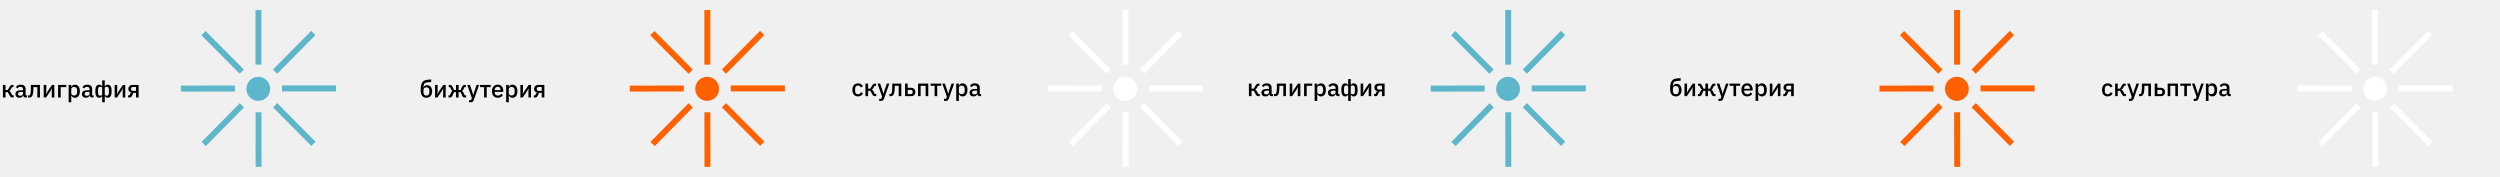
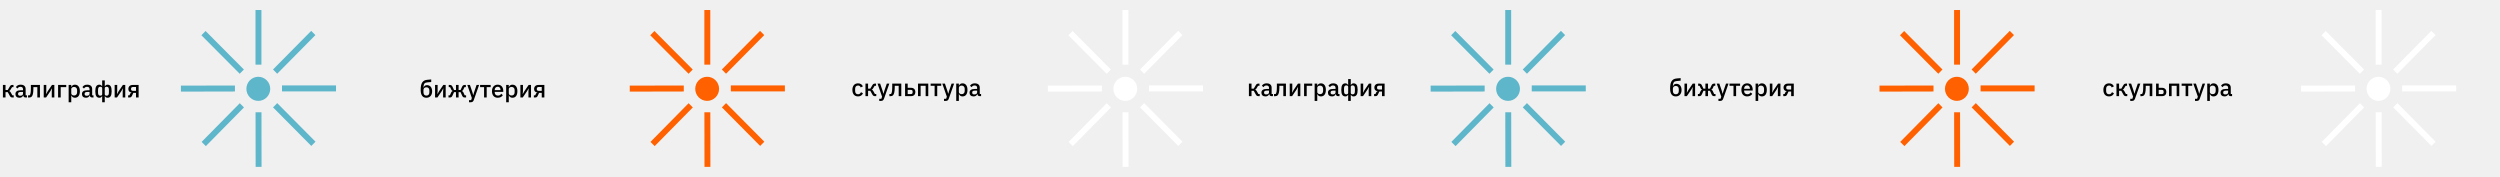
<svg xmlns="http://www.w3.org/2000/svg" width="3745" height="264" viewBox="0 0 3745 264" fill="none">
  <g clip-path="url(#clip0_208_586)">
    <path d="M389.266 17.389H385.124V94.446H389.266V17.389Z" fill="#5EB6CA" />
    <path d="M391.628 15H382.75V96.834H391.628V15Z" fill="#5EB6CA" />
    <path d="M469.113 52.547L466.183 49.586L412.322 104.097L415.252 107.057L469.113 52.547Z" fill="#5EB6CA" />
    <path d="M466.19 46.231L408.967 104.098L415.25 110.441L472.473 52.573L466.19 46.231Z" fill="#5EB6CA" />
    <path d="M501.018 134.489L501.015 130.301L424.81 130.359L424.813 134.548L501.018 134.489Z" fill="#5EB6CA" />
    <path d="M503.368 127.944H422.438V136.921H503.368V127.944Z" fill="#5EB6CA" />
    <path d="M466.305 215.251L469.231 212.286L415.286 157.86L412.36 160.825L466.305 215.251Z" fill="#5EB6CA" />
    <path d="M415.289 154.487L409.016 160.839L466.328 218.617L472.601 212.264L415.289 154.487Z" fill="#5EB6CA" />
    <path d="M385.295 247.576L389.438 247.57L389.321 170.512L385.179 170.519L385.295 247.576Z" fill="#5EB6CA" />
    <path d="M391.692 168.127L382.813 168.141L382.939 249.975L391.817 249.962L391.692 168.127Z" fill="#5EB6CA" />
    <path d="M305.397 212.537L308.332 215.493L362.117 160.898L359.183 157.942L305.397 212.537Z" fill="#5EB6CA" />
    <path d="M359.181 154.605L302.039 212.554L308.33 218.888L365.473 160.938L359.181 154.605Z" fill="#5EB6CA" />
    <path d="M273.372 130.66L273.381 134.849L349.586 134.672L349.577 130.483L273.372 130.66Z" fill="#5EB6CA" />
    <path d="M351.929 128.081L271 128.267L271.02 137.244L351.949 137.059L351.929 128.081Z" fill="#5EB6CA" />
    <path d="M307.949 49.835L305.028 52.805L359.058 107.146L361.979 104.176L307.949 49.835Z" fill="#5EB6CA" />
    <path d="M307.951 46.451L301.688 52.813L359.089 110.501L365.352 104.138L307.951 46.451Z" fill="#5EB6CA" />
    <path d="M386.949 151.125C396.812 151.125 404.808 143.04 404.808 133.067C404.808 123.093 396.812 115.008 386.949 115.008C377.086 115.008 369.09 123.093 369.09 133.067C369.09 143.04 377.086 151.125 386.949 151.125Z" fill="#5EB6CA" />
    <path d="M2261.37 17.389H2257.23V94.446H2261.37V17.389Z" fill="#5EB6CA" />
    <path d="M2263.73 15H2254.85V96.834H2263.73V15Z" fill="#5EB6CA" />
    <path d="M2341.22 52.547L2338.29 49.586L2284.42 104.097L2287.35 107.057L2341.22 52.547Z" fill="#5EB6CA" />
    <path d="M2338.29 46.231L2281.07 104.098L2287.35 110.441L2344.58 52.573L2338.29 46.231Z" fill="#5EB6CA" />
    <path d="M2373.12 134.489L2373.12 130.301L2296.91 130.359L2296.92 134.548L2373.12 134.489Z" fill="#5EB6CA" />
    <path d="M2375.47 127.944H2294.54V136.921H2375.47V127.944Z" fill="#5EB6CA" />
    <path d="M2338.41 215.251L2341.33 212.286L2287.39 157.86L2284.46 160.825L2338.41 215.251Z" fill="#5EB6CA" />
    <path d="M2287.39 154.487L2281.12 160.839L2338.43 218.617L2344.7 212.264L2287.39 154.487Z" fill="#5EB6CA" />
    <path d="M2257.4 247.576L2261.54 247.57L2261.42 170.512L2257.28 170.519L2257.4 247.576Z" fill="#5EB6CA" />
    <path d="M2263.79 168.127L2254.92 168.141L2255.04 249.975L2263.92 249.962L2263.79 168.127Z" fill="#5EB6CA" />
    <path d="M2177.5 212.537L2180.43 215.493L2234.22 160.898L2231.29 157.942L2177.5 212.537Z" fill="#5EB6CA" />
    <path d="M2231.28 154.605L2174.14 212.554L2180.43 218.888L2237.57 160.938L2231.28 154.605Z" fill="#5EB6CA" />
    <path d="M2145.47 130.66L2145.48 134.849L2221.69 134.672L2221.68 130.483L2145.47 130.66Z" fill="#5EB6CA" />
    <path d="M2224.03 128.081L2143.1 128.267L2143.12 137.244L2224.05 137.059L2224.03 128.081Z" fill="#5EB6CA" />
    <path d="M2180.05 49.835L2177.13 52.805L2231.16 107.146L2234.08 104.176L2180.05 49.835Z" fill="#5EB6CA" />
    <path d="M2180.05 46.451L2173.79 52.813L2231.19 110.501L2237.45 104.138L2180.05 46.451Z" fill="#5EB6CA" />
    <path d="M2259.05 151.125C2268.91 151.125 2276.91 143.04 2276.91 133.067C2276.91 123.093 2268.91 115.008 2259.05 115.008C2249.19 115.008 2241.19 123.093 2241.19 133.067C2241.19 143.04 2249.19 151.125 2259.05 151.125Z" fill="#5EB6CA" />
    <path d="M1061.63 17.389H1057.49V94.446H1061.63V17.389Z" fill="#FF6100" />
    <path d="M1064 15H1055.12V96.834H1064V15Z" fill="#FF6100" />
    <path d="M1141.48 52.547L1138.55 49.586L1084.69 104.097L1087.62 107.057L1141.48 52.547Z" fill="#FF6100" />
    <path d="M1138.56 46.231L1081.33 104.098L1087.62 110.441L1144.84 52.573L1138.56 46.231Z" fill="#FF6100" />
    <path d="M1173.39 134.489L1173.38 130.301L1097.18 130.359L1097.18 134.548L1173.39 134.489Z" fill="#FF6100" />
    <path d="M1175.74 127.944H1094.81V136.921H1175.74V127.944Z" fill="#FF6100" />
    <path d="M1138.67 215.251L1141.6 212.286L1087.65 157.86L1084.73 160.825L1138.67 215.251Z" fill="#FF6100" />
    <path d="M1087.66 154.487L1081.38 160.839L1138.7 218.617L1144.97 212.264L1087.66 154.487Z" fill="#FF6100" />
    <path d="M1057.66 247.576L1061.8 247.57L1061.69 170.512L1057.55 170.519L1057.66 247.576Z" fill="#FF6100" />
    <path d="M1064.06 168.127L1055.18 168.141L1055.31 249.975L1064.18 249.962L1064.06 168.127Z" fill="#FF6100" />
    <path d="M977.765 212.537L980.7 215.493L1034.49 160.898L1031.55 157.942L977.765 212.537Z" fill="#FF6100" />
    <path d="M1031.55 154.605L974.406 212.554L980.698 218.888L1037.84 160.939L1031.55 154.605Z" fill="#FF6100" />
    <path d="M945.74 130.66L945.75 134.848L1021.95 134.672L1021.94 130.483L945.74 130.66Z" fill="#FF6100" />
    <path d="M1024.3 128.081L943.368 128.267L943.388 137.244L1024.32 137.059L1024.3 128.081Z" fill="#FF6100" />
    <path d="M980.317 49.835L977.396 52.805L1031.43 107.146L1034.35 104.176L980.317 49.835Z" fill="#FF6100" />
    <path d="M980.318 46.451L974.055 52.813L1031.46 110.501L1037.72 104.138L980.318 46.451Z" fill="#FF6100" />
    <path d="M1059.32 151.125C1069.18 151.125 1077.18 143.04 1077.18 133.067C1077.18 123.093 1069.18 115.008 1059.32 115.008C1049.45 115.008 1041.46 123.093 1041.46 133.067C1041.46 143.04 1049.45 151.125 1059.32 151.125Z" fill="#FF6100" />
    <path d="M2933.74 17.389H2929.59V94.446H2933.74V17.389Z" fill="#FF6100" />
    <path d="M2936.1 15H2927.22V96.834H2936.1V15Z" fill="#FF6100" />
    <path d="M3013.58 52.547L3010.65 49.586L2956.79 104.097L2959.72 107.057L3013.58 52.547Z" fill="#FF6100" />
    <path d="M3010.66 46.231L2953.44 104.098L2959.72 110.441L3016.94 52.573L3010.66 46.231Z" fill="#FF6100" />
    <path d="M3045.49 134.489L3045.48 130.301L2969.28 130.359L2969.28 134.548L3045.49 134.489Z" fill="#FF6100" />
    <path d="M3047.84 127.944H2966.91V136.921H3047.84V127.944Z" fill="#FF6100" />
    <path d="M3010.77 215.251L3013.7 212.286L2959.75 157.86L2956.83 160.825L3010.77 215.251Z" fill="#FF6100" />
    <path d="M2959.76 154.487L2953.49 160.839L3010.8 218.617L3017.07 212.264L2959.76 154.487Z" fill="#FF6100" />
    <path d="M2929.77 247.576L2933.91 247.57L2933.79 170.512L2929.65 170.519L2929.77 247.576Z" fill="#FF6100" />
    <path d="M2936.16 168.127L2927.28 168.141L2927.41 249.975L2936.29 249.962L2936.16 168.127Z" fill="#FF6100" />
    <path d="M2849.87 212.537L2852.8 215.493L2906.59 160.898L2903.65 157.942L2849.87 212.537Z" fill="#FF6100" />
    <path d="M2903.65 154.605L2846.51 212.554L2852.8 218.888L2909.94 160.938L2903.65 154.605Z" fill="#FF6100" />
    <path d="M2817.84 130.66L2817.85 134.848L2894.06 134.672L2894.05 130.483L2817.84 130.66Z" fill="#FF6100" />
    <path d="M2896.4 128.081L2815.47 128.267L2815.49 137.244L2896.42 137.059L2896.4 128.081Z" fill="#FF6100" />
    <path d="M2852.42 49.835L2849.5 52.805L2903.53 107.146L2906.45 104.176L2852.42 49.835Z" fill="#FF6100" />
    <path d="M2852.42 46.451L2846.16 52.813L2903.56 110.501L2909.82 104.138L2852.42 46.451Z" fill="#FF6100" />
    <path d="M2931.42 151.125C2941.28 151.125 2949.28 143.04 2949.28 133.067C2949.28 123.093 2941.28 115.008 2931.42 115.008C2921.56 115.008 2913.56 123.093 2913.56 133.067C2913.56 143.04 2921.56 151.125 2931.42 151.125Z" fill="#FF6100" />
    <path d="M1688 17.389H1683.86V94.446H1688V17.389Z" fill="white" />
    <path d="M1690.36 15H1681.49V96.834H1690.36V15Z" fill="white" />
    <path d="M1767.85 52.547L1764.92 49.586L1711.06 104.097L1713.99 107.057L1767.85 52.547Z" fill="white" />
    <path d="M1764.93 46.231L1707.7 104.098L1713.98 110.441L1771.21 52.573L1764.93 46.231Z" fill="white" />
    <path d="M1799.75 134.489L1799.75 130.301L1723.55 130.359L1723.55 134.548L1799.75 134.489Z" fill="white" />
    <path d="M1802.1 127.944H1721.17V136.921H1802.1V127.944Z" fill="white" />
    <path d="M1765.04 215.251L1767.97 212.286L1714.02 157.86L1711.09 160.825L1765.04 215.251Z" fill="white" />
    <path d="M1714.02 154.487L1707.75 160.839L1765.06 218.617L1771.34 212.264L1714.02 154.487Z" fill="white" />
    <path d="M1684.03 247.576L1688.17 247.57L1688.06 170.512L1683.91 170.519L1684.03 247.576Z" fill="white" />
    <path d="M1690.43 168.127L1681.55 168.141L1681.67 249.975L1690.55 249.962L1690.43 168.127Z" fill="white" />
    <path d="M1604.13 212.537L1607.07 215.493L1660.85 160.898L1657.92 157.942L1604.13 212.537Z" fill="white" />
    <path d="M1657.92 154.605L1600.77 212.554L1607.07 218.888L1664.21 160.939L1657.92 154.605Z" fill="white" />
    <path d="M1572.11 130.66L1572.12 134.849L1648.32 134.672L1648.31 130.483L1572.11 130.66Z" fill="white" />
    <path d="M1650.66 128.081L1569.74 128.267L1569.76 137.244L1650.68 137.059L1650.66 128.081Z" fill="white" />
    <path d="M1606.68 49.835L1603.76 52.805L1657.79 107.146L1660.71 104.176L1606.68 49.835Z" fill="white" />
    <path d="M1606.69 46.451L1600.42 52.813L1657.82 110.501L1664.09 104.138L1606.69 46.451Z" fill="white" />
    <path d="M1685.68 151.125C1695.55 151.125 1703.54 143.04 1703.54 133.067C1703.54 123.093 1695.55 115.008 1685.68 115.008C1675.82 115.008 1667.83 123.093 1667.83 133.067C1667.83 143.04 1675.82 151.125 1685.68 151.125Z" fill="white" />
-     <path d="M3560.1 17.389H3555.96V94.446H3560.1V17.389Z" fill="white" />
-     <path d="M3562.46 15H3553.59V96.834H3562.46V15Z" fill="white" />
-     <path d="M3639.95 52.547L3637.02 49.586L3583.16 104.097L3586.09 107.057L3639.95 52.547Z" fill="white" />
-     <path d="M3637.03 46.231L3579.8 104.098L3586.09 110.441L3643.31 52.573L3637.03 46.231Z" fill="white" />
-     <path d="M3671.85 134.489L3671.85 130.301L3595.65 130.359L3595.65 134.548L3671.85 134.489Z" fill="white" />
-     <path d="M3674.2 127.944H3593.28V136.921H3674.2V127.944Z" fill="white" />
-     <path d="M3637.14 215.251L3640.07 212.286L3586.12 157.86L3583.2 160.825L3637.14 215.251Z" fill="white" />
-     <path d="M3586.13 154.487L3579.85 160.839L3637.17 218.617L3643.44 212.264L3586.13 154.487Z" fill="white" />
-     <path d="M3556.13 247.576L3560.27 247.57L3560.16 170.512L3556.01 170.519L3556.13 247.576Z" fill="white" />
-     <path d="M3562.53 168.127L3553.65 168.141L3553.78 249.975L3562.65 249.962L3562.53 168.127Z" fill="white" />
-     <path d="M3476.23 212.537L3479.17 215.493L3532.95 160.898L3530.02 157.942L3476.23 212.537Z" fill="white" />
-     <path d="M3530.02 154.605L3472.88 212.554L3479.17 218.888L3536.31 160.938L3530.02 154.605Z" fill="white" />
-     <path d="M3444.21 130.66L3444.22 134.849L3520.42 134.672L3520.41 130.483L3444.21 130.66Z" fill="white" />
-     <path d="M3522.77 128.081L3441.84 128.267L3441.86 137.244L3522.79 137.059L3522.77 128.081Z" fill="white" />
-     <path d="M3478.79 49.836L3475.87 52.805L3529.9 107.146L3532.82 104.176L3478.79 49.836Z" fill="white" />
-     <path d="M3478.79 46.451L3472.53 52.813L3529.93 110.501L3536.19 104.138L3478.79 46.451Z" fill="white" />
-     <path d="M3557.79 151.125C3567.65 151.125 3575.65 143.04 3575.65 133.067C3575.65 123.093 3567.65 115.008 3557.79 115.008C3547.92 115.008 3539.93 123.093 3539.93 133.067C3539.93 143.04 3547.92 151.125 3557.79 151.125Z" fill="white" />
+     <path d="M3565.27 17.389H3561.12V94.446H3565.27V17.389Z" fill="white" />
+     <path d="M3567.63 15H3558.75V96.834H3567.63V15Z" fill="white" />
+     <path d="M3645.11 52.547L3642.18 49.586L3588.32 104.097L3591.25 107.057L3645.11 52.547Z" fill="white" />
+     <path d="M3642.19 46.231L3584.97 104.098L3591.25 110.441L3648.47 52.573L3642.19 46.231Z" fill="white" />
+     <path d="M3677.02 134.489L3677.01 130.301L3600.81 130.359L3600.81 134.548L3677.02 134.489Z" fill="white" />
+     <path d="M3679.37 127.944H3598.44V136.921H3679.37V127.944Z" fill="white" />
+     <path d="M3642.3 215.251L3645.23 212.286L3591.28 157.86L3588.36 160.825L3642.3 215.251Z" fill="white" />
+     <path d="M3591.29 154.487L3585.02 160.839L3642.33 218.617L3648.6 212.264L3591.29 154.487Z" fill="white" />
+     <path d="M3561.3 247.576L3565.44 247.57L3565.32 170.512L3561.18 170.519L3561.3 247.576Z" fill="white" />
+     <path d="M3567.69 168.127L3558.81 168.141L3558.94 249.975L3567.82 249.962L3567.69 168.127Z" fill="white" />
+     <path d="M3481.4 212.537L3484.33 215.493L3538.12 160.898L3535.18 157.942L3481.4 212.537Z" fill="white" />
+     <path d="M3535.18 154.605L3478.04 212.554L3484.33 218.888L3541.47 160.938L3535.18 154.605Z" fill="white" />
+     <path d="M3449.37 130.66L3449.38 134.849L3525.59 134.672L3525.58 130.483L3449.37 130.66Z" fill="white" />
+     <path d="M3527.93 128.081L3447 128.267L3447.02 137.244L3527.95 137.059L3527.93 128.081Z" fill="white" />
+     <path d="M3483.95 49.836L3481.03 52.805L3535.06 107.146L3537.98 104.176L3483.95 49.836Z" fill="white" />
+     <path d="M3483.95 46.451L3477.69 52.813L3535.09 110.501L3541.35 104.138L3483.95 46.451Z" fill="white" />
+     <path d="M3562.95 151.125C3572.81 151.125 3580.81 143.04 3580.81 133.067C3580.81 123.093 3572.81 115.008 3562.95 115.008C3553.09 115.008 3545.09 123.093 3545.09 133.067C3545.09 143.04 3553.09 151.125 3562.95 151.125Z" fill="white" />
    <path d="M1285.34 144.432C1284 144.432 1282.8 144.204 1281.74 143.748C1280.69 143.292 1279.8 142.644 1279.08 141.804C1278.36 140.94 1277.81 139.908 1277.42 138.708C1277.04 137.484 1276.85 136.128 1276.85 134.64C1276.85 133.152 1277.04 131.808 1277.42 130.608C1277.81 129.384 1278.36 128.352 1279.08 127.512C1279.8 126.648 1280.69 125.988 1281.74 125.532C1282.8 125.076 1284 124.848 1285.34 124.848C1287.22 124.848 1288.75 125.268 1289.95 126.108C1291.15 126.948 1292.03 128.064 1292.58 129.456L1289.34 130.968C1289.08 130.104 1288.61 129.42 1287.94 128.916C1287.29 128.388 1286.42 128.124 1285.34 128.124C1283.9 128.124 1282.81 128.58 1282.07 129.492C1281.35 130.38 1280.99 131.544 1280.99 132.984V136.332C1280.99 137.772 1281.35 138.948 1282.07 139.86C1282.81 140.748 1283.9 141.192 1285.34 141.192C1286.5 141.192 1287.41 140.916 1288.08 140.364C1288.78 139.788 1289.33 139.032 1289.74 138.096L1292.72 139.68C1292.1 141.216 1291.16 142.392 1289.92 143.208C1288.67 144.024 1287.14 144.432 1285.34 144.432ZM1296.46 125.28H1300.38V132.84H1303.7L1306.79 127.62C1307.32 126.732 1307.85 126.12 1308.38 125.784C1308.9 125.448 1309.58 125.28 1310.39 125.28H1312.3V128.484H1310.21L1307.84 132.444C1307.48 133.068 1307.15 133.5 1306.86 133.74C1306.6 133.98 1306.24 134.16 1305.78 134.28V134.424C1306.26 134.52 1306.68 134.7 1307.04 134.964C1307.4 135.204 1307.75 135.636 1308.09 136.26L1310.61 140.796H1312.66V144H1310.43C1309.64 144 1308.95 143.82 1308.38 143.46C1307.82 143.1 1307.3 142.464 1306.79 141.552L1303.7 136.008H1300.38V144H1296.46V125.28ZM1328.41 125.28H1332.19L1324.3 147.708C1324.09 148.332 1323.83 148.86 1323.55 149.292C1323.28 149.748 1322.96 150.108 1322.57 150.372C1322.21 150.66 1321.77 150.864 1321.24 150.984C1320.71 151.128 1320.09 151.2 1319.37 151.2H1317.1V147.996H1320.27L1321.35 144.828L1314.55 125.28H1318.47L1322.21 136.296L1323.29 140.364H1323.47L1324.66 136.296L1328.41 125.28ZM1332.33 140.796H1334.78C1335.07 140.412 1335.32 139.956 1335.54 139.428C1335.75 138.876 1335.93 138.204 1336.08 137.412C1336.22 136.62 1336.33 135.696 1336.4 134.64C1336.5 133.56 1336.55 132.3 1336.55 130.86V125.28H1350.15V144H1346.23V128.484H1340.33V131.04C1340.33 132.768 1340.25 134.28 1340.11 135.576C1339.99 136.872 1339.81 137.988 1339.57 138.924C1339.35 139.86 1339.08 140.64 1338.74 141.264C1338.43 141.864 1338.09 142.344 1337.73 142.704C1337.23 143.208 1336.65 143.568 1336.01 143.784C1335.36 144 1334.58 144.108 1333.67 144.108H1332.33V140.796ZM1355.8 125.28H1359.73V131.544H1364.88C1366.75 131.544 1368.26 132.096 1369.41 133.2C1370.59 134.28 1371.18 135.804 1371.18 137.772C1371.18 139.764 1370.6 141.3 1369.45 142.38C1368.3 143.46 1366.78 144 1364.91 144H1355.8V125.28ZM1364.16 140.94C1365.07 140.94 1365.79 140.748 1366.32 140.364C1366.84 139.956 1367.11 139.332 1367.11 138.492V137.016C1367.11 136.176 1366.84 135.564 1366.32 135.18C1365.79 134.796 1365.07 134.604 1364.16 134.604H1359.73V140.94H1364.16ZM1375.18 125.28H1390.55V144H1386.62V128.484H1379.1V144H1375.18V125.28ZM1400.05 128.484H1394.08V125.28H1409.95V128.484H1403.98V144H1400.05V128.484ZM1425.44 125.28H1429.22L1421.33 147.708C1421.12 148.332 1420.86 148.86 1420.58 149.292C1420.31 149.748 1419.99 150.108 1419.6 150.372C1419.24 150.66 1418.8 150.864 1418.27 150.984C1417.74 151.128 1417.12 151.2 1416.4 151.2H1414.13V147.996H1417.3L1418.38 144.828L1411.58 125.28H1415.5L1419.24 136.296L1420.32 140.364H1420.5L1421.69 136.296L1425.44 125.28ZM1432.44 125.28H1436.37V128.376H1436.55C1436.96 127.248 1437.62 126.384 1438.53 125.784C1439.46 125.16 1440.56 124.848 1441.8 124.848C1444.18 124.848 1446.02 125.712 1447.31 127.44C1448.61 129.144 1449.26 131.544 1449.26 134.64C1449.26 137.736 1448.61 140.148 1447.31 141.876C1446.02 143.58 1444.18 144.432 1441.8 144.432C1440.56 144.432 1439.46 144.12 1438.53 143.496C1437.62 142.872 1436.96 142.008 1436.55 140.904H1436.37V151.2H1432.44V125.28ZM1440.62 141.048C1441.98 141.048 1443.08 140.616 1443.89 139.752C1444.71 138.864 1445.12 137.7 1445.12 136.26V133.02C1445.12 131.58 1444.71 130.428 1443.89 129.564C1443.08 128.676 1441.98 128.232 1440.62 128.232C1439.42 128.232 1438.41 128.532 1437.59 129.132C1436.78 129.708 1436.37 130.476 1436.37 131.436V137.844C1436.37 138.804 1436.78 139.584 1437.59 140.184C1438.41 140.76 1439.42 141.048 1440.62 141.048ZM1467.47 144C1466.43 144 1465.64 143.712 1465.09 143.136C1464.54 142.536 1464.2 141.78 1464.08 140.868H1463.9C1463.54 142.044 1462.88 142.932 1461.92 143.532C1460.96 144.132 1459.8 144.432 1458.43 144.432C1456.49 144.432 1454.99 143.928 1453.93 142.92C1452.9 141.912 1452.38 140.556 1452.38 138.852C1452.38 136.98 1453.05 135.576 1454.4 134.64C1455.77 133.704 1457.76 133.236 1460.37 133.236H1463.76V131.652C1463.76 130.5 1463.45 129.612 1462.82 128.988C1462.2 128.364 1461.23 128.052 1459.91 128.052C1458.8 128.052 1457.9 128.292 1457.21 128.772C1456.51 129.252 1455.92 129.864 1455.44 130.608L1453.1 128.484C1453.73 127.428 1454.6 126.564 1455.73 125.892C1456.86 125.196 1458.33 124.848 1460.16 124.848C1462.58 124.848 1464.44 125.412 1465.74 126.54C1467.03 127.668 1467.68 129.288 1467.68 131.4V140.796H1469.66V144H1467.47ZM1459.55 141.444C1460.77 141.444 1461.78 141.18 1462.57 140.652C1463.36 140.1 1463.76 139.368 1463.76 138.456V135.756H1460.45C1457.73 135.756 1456.38 136.596 1456.38 138.276V138.924C1456.38 139.764 1456.65 140.4 1457.21 140.832C1457.78 141.24 1458.56 141.444 1459.55 141.444Z" fill="black" />
-     <path d="M3157.34 144.432C3156 144.432 3154.8 144.204 3153.74 143.748C3152.69 143.292 3151.8 142.644 3151.08 141.804C3150.36 140.94 3149.81 139.908 3149.42 138.708C3149.04 137.484 3148.85 136.128 3148.85 134.64C3148.85 133.152 3149.04 131.808 3149.42 130.608C3149.81 129.384 3150.36 128.352 3151.08 127.512C3151.8 126.648 3152.69 125.988 3153.74 125.532C3154.8 125.076 3156 124.848 3157.34 124.848C3159.22 124.848 3160.75 125.268 3161.95 126.108C3163.15 126.948 3164.03 128.064 3164.58 129.456L3161.34 130.968C3161.08 130.104 3160.61 129.42 3159.94 128.916C3159.29 128.388 3158.42 128.124 3157.34 128.124C3155.9 128.124 3154.81 128.58 3154.07 129.492C3153.35 130.38 3152.99 131.544 3152.99 132.984V136.332C3152.99 137.772 3153.35 138.948 3154.07 139.86C3154.81 140.748 3155.9 141.192 3157.34 141.192C3158.5 141.192 3159.41 140.916 3160.08 140.364C3160.78 139.788 3161.33 139.032 3161.74 138.096L3164.72 139.68C3164.1 141.216 3163.16 142.392 3161.92 143.208C3160.67 144.024 3159.14 144.432 3157.34 144.432ZM3168.46 125.28H3172.38V132.84H3175.7L3178.79 127.62C3179.32 126.732 3179.85 126.12 3180.38 125.784C3180.9 125.448 3181.58 125.28 3182.39 125.28H3184.3V128.484H3182.21L3179.84 132.444C3179.48 133.068 3179.15 133.5 3178.86 133.74C3178.6 133.98 3178.24 134.16 3177.78 134.28V134.424C3178.26 134.52 3178.68 134.7 3179.04 134.964C3179.4 135.204 3179.75 135.636 3180.09 136.26L3182.61 140.796H3184.66V144H3182.43C3181.64 144 3180.95 143.82 3180.38 143.46C3179.82 143.1 3179.3 142.464 3178.79 141.552L3175.7 136.008H3172.38V144H3168.46V125.28ZM3200.41 125.28H3204.19L3196.3 147.708C3196.09 148.332 3195.83 148.86 3195.55 149.292C3195.28 149.748 3194.96 150.108 3194.57 150.372C3194.21 150.66 3193.77 150.864 3193.24 150.984C3192.71 151.128 3192.09 151.2 3191.37 151.2H3189.1V147.996H3192.27L3193.35 144.828L3186.55 125.28H3190.47L3194.21 136.296L3195.29 140.364H3195.47L3196.66 136.296L3200.41 125.28ZM3204.33 140.796H3206.78C3207.07 140.412 3207.32 139.956 3207.54 139.428C3207.75 138.876 3207.93 138.204 3208.08 137.412C3208.22 136.62 3208.33 135.696 3208.4 134.64C3208.5 133.56 3208.55 132.3 3208.55 130.86V125.28H3222.15V144H3218.23V128.484H3212.33V131.04C3212.33 132.768 3212.25 134.28 3212.11 135.576C3211.99 136.872 3211.81 137.988 3211.57 138.924C3211.35 139.86 3211.08 140.64 3210.74 141.264C3210.43 141.864 3210.09 142.344 3209.73 142.704C3209.23 143.208 3208.65 143.568 3208.01 143.784C3207.36 144 3206.58 144.108 3205.67 144.108H3204.33V140.796ZM3227.8 125.28H3231.73V131.544H3236.88C3238.75 131.544 3240.26 132.096 3241.41 133.2C3242.59 134.28 3243.18 135.804 3243.18 137.772C3243.18 139.764 3242.6 141.3 3241.45 142.38C3240.3 143.46 3238.78 144 3236.91 144H3227.8V125.28ZM3236.16 140.94C3237.07 140.94 3237.79 140.748 3238.32 140.364C3238.84 139.956 3239.11 139.332 3239.11 138.492V137.016C3239.11 136.176 3238.84 135.564 3238.32 135.18C3237.79 134.796 3237.07 134.604 3236.16 134.604H3231.73V140.94H3236.16ZM3247.18 125.28H3262.55V144H3258.62V128.484H3251.1V144H3247.18V125.28ZM3272.05 128.484H3266.08V125.28H3281.95V128.484H3275.98V144H3272.05V128.484ZM3297.44 125.28H3301.22L3293.33 147.708C3293.12 148.332 3292.86 148.86 3292.58 149.292C3292.31 149.748 3291.99 150.108 3291.6 150.372C3291.24 150.66 3290.8 150.864 3290.27 150.984C3289.74 151.128 3289.12 151.2 3288.4 151.2H3286.13V147.996H3289.3L3290.38 144.828L3283.58 125.28H3287.5L3291.24 136.296L3292.32 140.364H3292.5L3293.69 136.296L3297.44 125.28ZM3304.44 125.28H3308.37V128.376H3308.55C3308.96 127.248 3309.62 126.384 3310.53 125.784C3311.46 125.16 3312.56 124.848 3313.8 124.848C3316.18 124.848 3318.02 125.712 3319.31 127.44C3320.61 129.144 3321.26 131.544 3321.26 134.64C3321.26 137.736 3320.61 140.148 3319.31 141.876C3318.02 143.58 3316.18 144.432 3313.8 144.432C3312.56 144.432 3311.46 144.12 3310.53 143.496C3309.62 142.872 3308.96 142.008 3308.55 140.904H3308.37V151.2H3304.44V125.28ZM3312.62 141.048C3313.98 141.048 3315.08 140.616 3315.89 139.752C3316.71 138.864 3317.12 137.7 3317.12 136.26V133.02C3317.12 131.58 3316.71 130.428 3315.89 129.564C3315.08 128.676 3313.98 128.232 3312.62 128.232C3311.42 128.232 3310.41 128.532 3309.59 129.132C3308.78 129.708 3308.37 130.476 3308.37 131.436V137.844C3308.37 138.804 3308.78 139.584 3309.59 140.184C3310.41 140.76 3311.42 141.048 3312.62 141.048ZM3339.47 144C3338.43 144 3337.64 143.712 3337.09 143.136C3336.54 142.536 3336.2 141.78 3336.08 140.868H3335.9C3335.54 142.044 3334.88 142.932 3333.92 143.532C3332.96 144.132 3331.8 144.432 3330.43 144.432C3328.49 144.432 3326.99 143.928 3325.93 142.92C3324.9 141.912 3324.38 140.556 3324.38 138.852C3324.38 136.98 3325.05 135.576 3326.4 134.64C3327.77 133.704 3329.76 133.236 3332.37 133.236H3335.76V131.652C3335.76 130.5 3335.45 129.612 3334.82 128.988C3334.2 128.364 3333.23 128.052 3331.91 128.052C3330.8 128.052 3329.9 128.292 3329.21 128.772C3328.51 129.252 3327.92 129.864 3327.44 130.608L3325.1 128.484C3325.73 127.428 3326.6 126.564 3327.73 125.892C3328.86 125.196 3330.33 124.848 3332.16 124.848C3334.58 124.848 3336.44 125.412 3337.74 126.54C3339.03 127.668 3339.68 129.288 3339.68 131.4V140.796H3341.66V144H3339.47ZM3331.55 141.444C3332.77 141.444 3333.78 141.18 3334.57 140.652C3335.36 140.1 3335.76 139.368 3335.76 138.456V135.756H3332.45C3329.73 135.756 3328.38 136.596 3328.38 138.276V138.924C3328.38 139.764 3328.65 140.4 3329.21 140.832C3329.78 141.24 3330.56 141.444 3331.55 141.444Z" fill="black" />
+     <path d="M3159.34 144.432C3158 144.432 3156.8 144.204 3155.74 143.748C3154.69 143.292 3153.8 142.644 3153.08 141.804C3152.36 140.94 3151.81 139.908 3151.42 138.708C3151.04 137.484 3150.85 136.128 3150.85 134.64C3150.85 133.152 3151.04 131.808 3151.42 130.608C3151.81 129.384 3152.36 128.352 3153.08 127.512C3153.8 126.648 3154.69 125.988 3155.74 125.532C3156.8 125.076 3158 124.848 3159.34 124.848C3161.22 124.848 3162.75 125.268 3163.95 126.108C3165.15 126.948 3166.03 128.064 3166.58 129.456L3163.34 130.968C3163.08 130.104 3162.61 129.42 3161.94 128.916C3161.29 128.388 3160.42 128.124 3159.34 128.124C3157.9 128.124 3156.81 128.58 3156.07 129.492C3155.35 130.38 3154.99 131.544 3154.99 132.984V136.332C3154.99 137.772 3155.35 138.948 3156.07 139.86C3156.81 140.748 3157.9 141.192 3159.34 141.192C3160.5 141.192 3161.41 140.916 3162.08 140.364C3162.78 139.788 3163.33 139.032 3163.74 138.096L3166.72 139.68C3166.1 141.216 3165.16 142.392 3163.92 143.208C3162.67 144.024 3161.14 144.432 3159.34 144.432ZM3170.46 125.28H3174.38V132.84H3177.7L3180.79 127.62C3181.32 126.732 3181.85 126.12 3182.38 125.784C3182.9 125.448 3183.58 125.28 3184.39 125.28H3186.3V128.484H3184.21L3181.84 132.444C3181.48 133.068 3181.15 133.5 3180.86 133.74C3180.6 133.98 3180.24 134.16 3179.78 134.28V134.424C3180.26 134.52 3180.68 134.7 3181.04 134.964C3181.4 135.204 3181.75 135.636 3182.09 136.26L3184.61 140.796H3186.66V144H3184.43C3183.64 144 3182.95 143.82 3182.38 143.46C3181.82 143.1 3181.3 142.464 3180.79 141.552L3177.7 136.008H3174.38V144H3170.46V125.28ZM3202.41 125.28H3206.19L3198.3 147.708C3198.09 148.332 3197.83 148.86 3197.55 149.292C3197.28 149.748 3196.96 150.108 3196.57 150.372C3196.21 150.66 3195.77 150.864 3195.24 150.984C3194.71 151.128 3194.09 151.2 3193.37 151.2H3191.1V147.996H3194.27L3195.35 144.828L3188.55 125.28H3192.47L3196.21 136.296L3197.29 140.364H3197.47L3198.66 136.296L3202.41 125.28ZM3206.33 140.796H3208.78C3209.07 140.412 3209.32 139.956 3209.54 139.428C3209.75 138.876 3209.93 138.204 3210.08 137.412C3210.22 136.62 3210.33 135.696 3210.4 134.64C3210.5 133.56 3210.55 132.3 3210.55 130.86V125.28H3224.15V144H3220.23V128.484H3214.33V131.04C3214.33 132.768 3214.25 134.28 3214.11 135.576C3213.99 136.872 3213.81 137.988 3213.57 138.924C3213.35 139.86 3213.08 140.64 3212.74 141.264C3212.43 141.864 3212.09 142.344 3211.73 142.704C3211.23 143.208 3210.65 143.568 3210.01 143.784C3209.36 144 3208.58 144.108 3207.67 144.108H3206.33V140.796ZM3229.8 125.28H3233.73V131.544H3238.88C3240.75 131.544 3242.26 132.096 3243.41 133.2C3244.59 134.28 3245.18 135.804 3245.18 137.772C3245.18 139.764 3244.6 141.3 3243.45 142.38C3242.3 143.46 3240.78 144 3238.91 144H3229.8V125.28ZM3238.16 140.94C3239.07 140.94 3239.79 140.748 3240.32 140.364C3240.84 139.956 3241.11 139.332 3241.11 138.492V137.016C3241.11 136.176 3240.84 135.564 3240.32 135.18C3239.79 134.796 3239.07 134.604 3238.16 134.604H3233.73V140.94H3238.16ZM3249.18 125.28H3264.55V144H3260.62V128.484H3253.1V144H3249.18V125.28ZM3274.05 128.484H3268.08V125.28H3283.95V128.484H3277.98V144H3274.05V128.484ZM3299.44 125.28H3303.22L3295.33 147.708C3295.12 148.332 3294.86 148.86 3294.58 149.292C3294.31 149.748 3293.99 150.108 3293.6 150.372C3293.24 150.66 3292.8 150.864 3292.27 150.984C3291.74 151.128 3291.12 151.2 3290.4 151.2H3288.13V147.996H3291.3L3292.38 144.828L3285.58 125.28H3289.5L3293.24 136.296L3294.32 140.364H3294.5L3295.69 136.296L3299.44 125.28ZM3306.44 125.28H3310.37V128.376H3310.55C3310.96 127.248 3311.62 126.384 3312.53 125.784C3313.46 125.16 3314.56 124.848 3315.8 124.848C3318.18 124.848 3320.02 125.712 3321.31 127.44C3322.61 129.144 3323.26 131.544 3323.26 134.64C3323.26 137.736 3322.61 140.148 3321.31 141.876C3320.02 143.58 3318.18 144.432 3315.8 144.432C3314.56 144.432 3313.46 144.12 3312.53 143.496C3311.62 142.872 3310.96 142.008 3310.55 140.904H3310.37V151.2H3306.44V125.28ZM3314.62 141.048C3315.98 141.048 3317.08 140.616 3317.89 139.752C3318.71 138.864 3319.12 137.7 3319.12 136.26V133.02C3319.12 131.58 3318.71 130.428 3317.89 129.564C3317.08 128.676 3315.98 128.232 3314.62 128.232C3313.42 128.232 3312.41 128.532 3311.59 129.132C3310.78 129.708 3310.37 130.476 3310.37 131.436V137.844C3310.37 138.804 3310.78 139.584 3311.59 140.184C3312.41 140.76 3313.42 141.048 3314.62 141.048ZM3341.47 144C3340.43 144 3339.64 143.712 3339.09 143.136C3338.54 142.536 3338.2 141.78 3338.08 140.868H3337.9C3337.54 142.044 3336.88 142.932 3335.92 143.532C3334.96 144.132 3333.8 144.432 3332.43 144.432C3330.49 144.432 3328.99 143.928 3327.93 142.92C3326.9 141.912 3326.38 140.556 3326.38 138.852C3326.38 136.98 3327.05 135.576 3328.4 134.64C3329.77 133.704 3331.76 133.236 3334.37 133.236H3337.76V131.652C3337.76 130.5 3337.45 129.612 3336.82 128.988C3336.2 128.364 3335.23 128.052 3333.91 128.052C3332.8 128.052 3331.9 128.292 3331.21 128.772C3330.51 129.252 3329.92 129.864 3329.44 130.608L3327.1 128.484C3327.73 127.428 3328.6 126.564 3329.73 125.892C3330.86 125.196 3332.33 124.848 3334.16 124.848C3336.58 124.848 3338.44 125.412 3339.74 126.54C3341.03 127.668 3341.68 129.288 3341.68 131.4V140.796H3343.66V144H3341.47ZM3333.55 141.444C3334.77 141.444 3335.78 141.18 3336.57 140.652C3337.36 140.1 3337.76 139.368 3337.76 138.456V135.756H3334.45C3331.73 135.756 3330.38 136.596 3330.38 138.276V138.924C3330.38 139.764 3330.65 140.4 3331.21 140.832C3331.78 141.24 3332.56 141.444 3333.55 141.444Z" fill="black" />
    <path d="M638.777 146.432C637.433 146.432 636.233 146.216 635.177 145.784C634.121 145.328 633.221 144.62 632.477 143.66C631.733 142.7 631.157 141.488 630.749 140.024C630.365 138.536 630.173 136.748 630.173 134.66C630.173 132.116 630.353 129.932 630.713 128.108C631.097 126.26 631.685 124.736 632.477 123.536C633.293 122.312 634.313 121.376 635.537 120.728C636.785 120.08 638.273 119.684 640.001 119.54L645.977 119V122.852L639.785 123.428C638.801 123.524 637.973 123.716 637.301 124.004C636.653 124.292 636.113 124.736 635.681 125.336C635.273 125.912 634.961 126.692 634.745 127.676C634.529 128.636 634.373 129.836 634.277 131.276H634.457C634.937 130.028 635.585 129.092 636.401 128.468C637.241 127.844 638.369 127.532 639.785 127.532C640.889 127.532 641.897 127.748 642.809 128.18C643.745 128.588 644.549 129.188 645.221 129.98C645.893 130.772 646.409 131.744 646.769 132.896C647.153 134.024 647.345 135.32 647.345 136.784C647.345 138.248 647.141 139.58 646.733 140.78C646.325 141.956 645.749 142.964 645.005 143.804C644.261 144.644 643.361 145.292 642.305 145.748C641.249 146.204 640.073 146.432 638.777 146.432ZM638.777 143.192C640.145 143.192 641.225 142.772 642.017 141.932C642.809 141.068 643.205 139.808 643.205 138.152V135.812C643.205 134.156 642.809 132.908 642.017 132.068C641.225 131.204 640.145 130.772 638.777 130.772C637.337 130.772 636.233 131.156 635.465 131.924C634.721 132.692 634.349 133.724 634.349 135.02V138.152C634.349 139.808 634.745 141.068 635.537 141.932C636.329 142.772 637.409 143.192 638.777 143.192ZM651.715 127.28H655.567V136.424L655.207 140.852H655.351L657.583 136.856L664.063 127.28H667.627V146H663.775V136.856L664.135 132.428H663.991L661.759 136.424L655.279 146H651.715V127.28ZM671.826 142.796H673.914L675.966 138.26C676.23 137.708 676.542 137.288 676.902 137C677.286 136.712 677.706 136.52 678.162 136.424V136.28C677.25 136.016 676.542 135.368 676.038 134.336L674.274 130.484H672.186V127.28H674.094C674.934 127.28 675.642 127.472 676.218 127.856C676.818 128.24 677.322 128.864 677.73 129.728L680.142 134.84H683.058V127.28H686.982V134.84H689.898L692.31 129.728C692.718 128.864 693.21 128.24 693.786 127.856C694.386 127.472 695.106 127.28 695.946 127.28H697.854V130.484H695.766L694.002 134.336C693.498 135.368 692.79 136.016 691.878 136.28V136.424C692.334 136.52 692.742 136.712 693.102 137C693.486 137.288 693.81 137.708 694.074 138.26L696.126 142.796H698.214V146H695.982C695.166 146 694.47 145.82 693.894 145.46C693.318 145.076 692.802 144.392 692.346 143.408L689.898 138.008H686.982V146H683.058V138.008H680.142L677.694 143.408C677.238 144.392 676.722 145.076 676.146 145.46C675.57 145.82 674.874 146 674.058 146H671.826V142.796ZM713.894 127.28H717.674L709.79 149.708C709.574 150.332 709.322 150.86 709.034 151.292C708.77 151.748 708.446 152.108 708.062 152.372C707.702 152.66 707.258 152.864 706.73 152.984C706.202 153.128 705.578 153.2 704.858 153.2H702.59V149.996H705.758L706.838 146.828L700.034 127.28H703.958L707.702 138.296L708.782 142.364H708.962L710.15 138.296L713.894 127.28ZM725.142 130.484H719.166V127.28H735.042V130.484H729.066V146H725.142V130.484ZM745.578 146.432C744.234 146.432 743.034 146.204 741.978 145.748C740.922 145.292 740.022 144.644 739.278 143.804C738.534 142.94 737.958 141.908 737.55 140.708C737.166 139.484 736.974 138.128 736.974 136.64C736.974 135.152 737.166 133.808 737.55 132.608C737.958 131.384 738.534 130.352 739.278 129.512C740.022 128.648 740.922 127.988 741.978 127.532C743.034 127.076 744.234 126.848 745.578 126.848C746.946 126.848 748.146 127.088 749.178 127.568C750.234 128.048 751.11 128.72 751.806 129.584C752.502 130.424 753.018 131.408 753.354 132.536C753.714 133.664 753.894 134.876 753.894 136.172V137.648H741.042V138.26C741.042 139.7 741.462 140.888 742.302 141.824C743.166 142.736 744.39 143.192 745.974 143.192C747.126 143.192 748.098 142.94 748.89 142.436C749.682 141.932 750.354 141.248 750.906 140.384L753.21 142.652C752.514 143.804 751.506 144.728 750.186 145.424C748.866 146.096 747.33 146.432 745.578 146.432ZM745.578 129.908C744.906 129.908 744.282 130.028 743.706 130.268C743.154 130.508 742.674 130.844 742.266 131.276C741.882 131.708 741.582 132.224 741.366 132.824C741.15 133.424 741.042 134.084 741.042 134.804V135.056H749.754V134.696C749.754 133.256 749.382 132.104 748.638 131.24C747.894 130.352 746.874 129.908 745.578 129.908ZM758.238 127.28H762.162V130.376H762.342C762.75 129.248 763.41 128.384 764.322 127.784C765.258 127.16 766.35 126.848 767.598 126.848C769.974 126.848 771.81 127.712 773.106 129.44C774.402 131.144 775.05 133.544 775.05 136.64C775.05 139.736 774.402 142.148 773.106 143.876C771.81 145.58 769.974 146.432 767.598 146.432C766.35 146.432 765.258 146.12 764.322 145.496C763.41 144.872 762.75 144.008 762.342 142.904H762.162V153.2H758.238V127.28ZM766.41 143.048C767.778 143.048 768.87 142.616 769.686 141.752C770.502 140.864 770.91 139.7 770.91 138.26V135.02C770.91 133.58 770.502 132.428 769.686 131.564C768.87 130.676 767.778 130.232 766.41 130.232C765.21 130.232 764.202 130.532 763.386 131.132C762.57 131.708 762.162 132.476 762.162 133.436V139.844C762.162 140.804 762.57 141.584 763.386 142.184C764.202 142.76 765.21 143.048 766.41 143.048ZM779.543 127.28H783.395V136.424L783.035 140.852H783.179L785.411 136.856L791.891 127.28H795.455V146H791.603V136.856L791.963 132.428H791.819L789.587 136.424L783.107 146H779.543V127.28ZM799.726 142.796H801.742L802.786 140.492C803.29 139.436 804.01 138.848 804.946 138.728V138.584C803.41 138.416 802.21 137.888 801.346 137C800.506 136.088 800.086 134.852 800.086 133.292C800.086 132.356 800.23 131.528 800.518 130.808C800.83 130.064 801.262 129.428 801.814 128.9C802.366 128.372 803.026 127.976 803.794 127.712C804.562 127.424 805.414 127.28 806.35 127.28H815.458V146H811.534V139.088H807.538L805.558 143.372C805.102 144.38 804.586 145.076 804.01 145.46C803.434 145.82 802.75 146 801.958 146H799.726V142.796ZM811.534 136.1V130.34H807.106C806.194 130.34 805.474 130.544 804.946 130.952C804.418 131.336 804.154 131.948 804.154 132.788V133.724C804.154 134.516 804.418 135.116 804.946 135.524C805.474 135.908 806.194 136.1 807.106 136.1H811.534Z" fill="black" />
    <path d="M2510.41 144.432C2509.07 144.432 2507.87 144.216 2506.81 143.784C2505.75 143.328 2504.85 142.62 2504.11 141.66C2503.37 140.7 2502.79 139.488 2502.38 138.024C2502 136.536 2501.81 134.748 2501.81 132.66C2501.81 130.116 2501.99 127.932 2502.35 126.108C2502.73 124.26 2503.32 122.736 2504.11 121.536C2504.93 120.312 2505.95 119.376 2507.17 118.728C2508.42 118.08 2509.91 117.684 2511.63 117.54L2517.61 117V120.852L2511.42 121.428C2510.43 121.524 2509.61 121.716 2508.93 122.004C2508.29 122.292 2507.75 122.736 2507.31 123.336C2506.91 123.912 2506.59 124.692 2506.38 125.676C2506.16 126.636 2506.01 127.836 2505.91 129.276H2506.09C2506.57 128.028 2507.22 127.092 2508.03 126.468C2508.87 125.844 2510 125.532 2511.42 125.532C2512.52 125.532 2513.53 125.748 2514.44 126.18C2515.38 126.588 2516.18 127.188 2516.85 127.98C2517.53 128.772 2518.04 129.744 2518.4 130.896C2518.79 132.024 2518.98 133.32 2518.98 134.784C2518.98 136.248 2518.77 137.58 2518.37 138.78C2517.96 139.956 2517.38 140.964 2516.64 141.804C2515.89 142.644 2514.99 143.292 2513.94 143.748C2512.88 144.204 2511.71 144.432 2510.41 144.432ZM2510.41 141.192C2511.78 141.192 2512.86 140.772 2513.65 139.932C2514.44 139.068 2514.84 137.808 2514.84 136.152V133.812C2514.84 132.156 2514.44 130.908 2513.65 130.068C2512.86 129.204 2511.78 128.772 2510.41 128.772C2508.97 128.772 2507.87 129.156 2507.1 129.924C2506.35 130.692 2505.98 131.724 2505.98 133.02V136.152C2505.98 137.808 2506.38 139.068 2507.17 139.932C2507.96 140.772 2509.04 141.192 2510.41 141.192ZM2523.35 125.28H2527.2V134.424L2526.84 138.852H2526.98L2529.22 134.856L2535.7 125.28H2539.26V144H2535.41V134.856L2535.77 130.428H2535.62L2533.39 134.424L2526.91 144H2523.35V125.28ZM2543.46 140.796H2545.55L2547.6 136.26C2547.86 135.708 2548.17 135.288 2548.53 135C2548.92 134.712 2549.34 134.52 2549.79 134.424V134.28C2548.88 134.016 2548.17 133.368 2547.67 132.336L2545.91 128.484H2543.82V125.28H2545.73C2546.57 125.28 2547.27 125.472 2547.85 125.856C2548.45 126.24 2548.95 126.864 2549.36 127.728L2551.77 132.84H2554.69V125.28H2558.61V132.84H2561.53L2563.94 127.728C2564.35 126.864 2564.84 126.24 2565.42 125.856C2566.02 125.472 2566.74 125.28 2567.58 125.28H2569.49V128.484H2567.4L2565.63 132.336C2565.13 133.368 2564.42 134.016 2563.51 134.28V134.424C2563.97 134.52 2564.37 134.712 2564.73 135C2565.12 135.288 2565.44 135.708 2565.71 136.26L2567.76 140.796H2569.85V144H2567.61C2566.8 144 2566.1 143.82 2565.53 143.46C2564.95 143.076 2564.43 142.392 2563.98 141.408L2561.53 136.008H2558.61V144H2554.69V136.008H2551.77L2549.33 141.408C2548.87 142.392 2548.35 143.076 2547.78 143.46C2547.2 143.82 2546.51 144 2545.69 144H2543.46V140.796ZM2585.53 125.28H2589.31L2581.42 147.708C2581.21 148.332 2580.95 148.86 2580.67 149.292C2580.4 149.748 2580.08 150.108 2579.69 150.372C2579.33 150.66 2578.89 150.864 2578.36 150.984C2577.83 151.128 2577.21 151.2 2576.49 151.2H2574.22V147.996H2577.39L2578.47 144.828L2571.67 125.28H2575.59L2579.33 136.296L2580.41 140.364H2580.59L2581.78 136.296L2585.53 125.28ZM2596.77 128.484H2590.8V125.28H2606.67V128.484H2600.7V144H2596.77V128.484ZM2617.21 144.432C2615.87 144.432 2614.67 144.204 2613.61 143.748C2612.55 143.292 2611.65 142.644 2610.91 141.804C2610.17 140.94 2609.59 139.908 2609.18 138.708C2608.8 137.484 2608.61 136.128 2608.61 134.64C2608.61 133.152 2608.8 131.808 2609.18 130.608C2609.59 129.384 2610.17 128.352 2610.91 127.512C2611.65 126.648 2612.55 125.988 2613.61 125.532C2614.67 125.076 2615.87 124.848 2617.21 124.848C2618.58 124.848 2619.78 125.088 2620.81 125.568C2621.87 126.048 2622.74 126.72 2623.44 127.584C2624.13 128.424 2624.65 129.408 2624.99 130.536C2625.35 131.664 2625.53 132.876 2625.53 134.172V135.648H2612.67V136.26C2612.67 137.7 2613.09 138.888 2613.93 139.824C2614.8 140.736 2616.02 141.192 2617.61 141.192C2618.76 141.192 2619.73 140.94 2620.52 140.436C2621.31 139.932 2621.99 139.248 2622.54 138.384L2624.84 140.652C2624.15 141.804 2623.14 142.728 2621.82 143.424C2620.5 144.096 2618.96 144.432 2617.21 144.432ZM2617.21 127.908C2616.54 127.908 2615.91 128.028 2615.34 128.268C2614.79 128.508 2614.31 128.844 2613.9 129.276C2613.51 129.708 2613.21 130.224 2613 130.824C2612.78 131.424 2612.67 132.084 2612.67 132.804V133.056H2621.39V132.696C2621.39 131.256 2621.01 130.104 2620.27 129.24C2619.53 128.352 2618.51 127.908 2617.21 127.908ZM2629.87 125.28H2633.79V128.376H2633.97C2634.38 127.248 2635.04 126.384 2635.95 125.784C2636.89 125.16 2637.98 124.848 2639.23 124.848C2641.61 124.848 2643.44 125.712 2644.74 127.44C2646.03 129.144 2646.68 131.544 2646.68 134.64C2646.68 137.736 2646.03 140.148 2644.74 141.876C2643.44 143.58 2641.61 144.432 2639.23 144.432C2637.98 144.432 2636.89 144.12 2635.95 143.496C2635.04 142.872 2634.38 142.008 2633.97 140.904H2633.79V151.2H2629.87V125.28ZM2638.04 141.048C2639.41 141.048 2640.5 140.616 2641.32 139.752C2642.13 138.864 2642.54 137.7 2642.54 136.26V133.02C2642.54 131.58 2642.13 130.428 2641.32 129.564C2640.5 128.676 2639.41 128.232 2638.04 128.232C2636.84 128.232 2635.83 128.532 2635.02 129.132C2634.2 129.708 2633.79 130.476 2633.79 131.436V137.844C2633.79 138.804 2634.2 139.584 2635.02 140.184C2635.83 140.76 2636.84 141.048 2638.04 141.048ZM2651.18 125.28H2655.03V134.424L2654.67 138.852H2654.81L2657.04 134.856L2663.52 125.28H2667.09V144H2663.24V134.856L2663.6 130.428H2663.45L2661.22 134.424L2654.74 144H2651.18V125.28ZM2671.36 140.796H2673.37L2674.42 138.492C2674.92 137.436 2675.64 136.848 2676.58 136.728V136.584C2675.04 136.416 2673.84 135.888 2672.98 135C2672.14 134.088 2671.72 132.852 2671.72 131.292C2671.72 130.356 2671.86 129.528 2672.15 128.808C2672.46 128.064 2672.89 127.428 2673.45 126.9C2674 126.372 2674.66 125.976 2675.43 125.712C2676.19 125.424 2677.05 125.28 2677.98 125.28H2687.09V144H2683.17V137.088H2679.17L2677.19 141.372C2676.73 142.38 2676.22 143.076 2675.64 143.46C2675.07 143.82 2674.38 144 2673.59 144H2671.36V140.796ZM2683.17 134.1V128.34H2678.74C2677.83 128.34 2677.11 128.544 2676.58 128.952C2676.05 129.336 2675.79 129.948 2675.79 130.788V131.724C2675.79 132.516 2676.05 133.116 2676.58 133.524C2677.11 133.908 2677.83 134.1 2678.74 134.1H2683.17Z" fill="black" />
    <path d="M4.359 127.28H8.283V134.84H11.595L14.691 129.62C15.219 128.732 15.747 128.12 16.275 127.784C16.803 127.448 17.475 127.28 18.291 127.28H20.199V130.484H18.111L15.735 134.444C15.375 135.068 15.051 135.5 14.763 135.74C14.499 135.98 14.139 136.16 13.683 136.28V136.424C14.163 136.52 14.583 136.7 14.943 136.964C15.303 137.204 15.651 137.636 15.987 138.26L18.507 142.796H20.559V146H18.327C17.535 146 16.851 145.82 16.275 145.46C15.723 145.1 15.195 144.464 14.691 143.552L11.595 138.008H8.283V146H4.359V127.28ZM38.184 146C37.152 146 36.36 145.712 35.808 145.136C35.256 144.536 34.92 143.78 34.8 142.868H34.62C34.26 144.044 33.6 144.932 32.64 145.532C31.68 146.132 30.516 146.432 29.148 146.432C27.204 146.432 25.704 145.928 24.648 144.92C23.616 143.912 23.1 142.556 23.1 140.852C23.1 138.98 23.772 137.576 25.116 136.64C26.484 135.704 28.476 135.236 31.092 135.236H34.476V133.652C34.476 132.5 34.164 131.612 33.54 130.988C32.916 130.364 31.944 130.052 30.624 130.052C29.52 130.052 28.62 130.292 27.924 130.772C27.228 131.252 26.64 131.864 26.16 132.608L23.82 130.484C24.444 129.428 25.32 128.564 26.448 127.892C27.576 127.196 29.052 126.848 30.876 126.848C33.3 126.848 35.16 127.412 36.456 128.54C37.752 129.668 38.4 131.288 38.4 133.4V142.796H40.38V146H38.184ZM30.264 143.444C31.488 143.444 32.496 143.18 33.288 142.652C34.08 142.1 34.476 141.368 34.476 140.456V137.756H31.164C28.452 137.756 27.096 138.596 27.096 140.276V140.924C27.096 141.764 27.372 142.4 27.924 142.832C28.5 143.24 29.28 143.444 30.264 143.444ZM42.025 142.796H44.473C44.761 142.412 45.013 141.956 45.229 141.428C45.445 140.876 45.625 140.204 45.769 139.412C45.913 138.62 46.021 137.696 46.093 136.64C46.189 135.56 46.237 134.3 46.237 132.86V127.28H59.845V146H55.921V130.484H50.017V133.04C50.017 134.768 49.945 136.28 49.801 137.576C49.681 138.872 49.501 139.988 49.261 140.924C49.045 141.86 48.769 142.64 48.433 143.264C48.121 143.864 47.785 144.344 47.425 144.704C46.921 145.208 46.345 145.568 45.697 145.784C45.049 146 44.269 146.108 43.357 146.108H42.025V142.796ZM65.496 127.28H69.347V136.424L68.987 140.852H69.132L71.364 136.856L77.844 127.28H81.407V146H77.555V136.856L77.915 132.428H77.772L75.54 136.424L69.059 146H65.496V127.28ZM87.011 127.28H99.215V130.484H90.935V146H87.011V127.28ZM102.831 127.28H106.755V130.376H106.935C107.343 129.248 108.003 128.384 108.915 127.784C109.851 127.16 110.943 126.848 112.191 126.848C114.567 126.848 116.403 127.712 117.699 129.44C118.995 131.144 119.643 133.544 119.643 136.64C119.643 139.736 118.995 142.148 117.699 143.876C116.403 145.58 114.567 146.432 112.191 146.432C110.943 146.432 109.851 146.12 108.915 145.496C108.003 144.872 107.343 144.008 106.935 142.904H106.755V153.2H102.831V127.28ZM111.003 143.048C112.371 143.048 113.463 142.616 114.279 141.752C115.095 140.864 115.503 139.7 115.503 138.26V135.02C115.503 133.58 115.095 132.428 114.279 131.564C113.463 130.676 112.371 130.232 111.003 130.232C109.803 130.232 108.795 130.532 107.979 131.132C107.163 131.708 106.755 132.476 106.755 133.436V139.844C106.755 140.804 107.163 141.584 107.979 142.184C108.795 142.76 109.803 143.048 111.003 143.048ZM137.852 146C136.82 146 136.028 145.712 135.476 145.136C134.924 144.536 134.588 143.78 134.468 142.868H134.288C133.928 144.044 133.268 144.932 132.308 145.532C131.348 146.132 130.184 146.432 128.816 146.432C126.872 146.432 125.372 145.928 124.316 144.92C123.284 143.912 122.768 142.556 122.768 140.852C122.768 138.98 123.44 137.576 124.784 136.64C126.152 135.704 128.144 135.236 130.76 135.236H134.144V133.652C134.144 132.5 133.832 131.612 133.208 130.988C132.584 130.364 131.612 130.052 130.292 130.052C129.188 130.052 128.288 130.292 127.592 130.772C126.896 131.252 126.308 131.864 125.828 132.608L123.488 130.484C124.112 129.428 124.988 128.564 126.116 127.892C127.244 127.196 128.72 126.848 130.544 126.848C132.968 126.848 134.828 127.412 136.124 128.54C137.42 129.668 138.068 131.288 138.068 133.4V142.796H140.048V146H137.852ZM129.932 143.444C131.156 143.444 132.164 143.18 132.956 142.652C133.748 142.1 134.144 141.368 134.144 140.456V137.756H130.832C128.12 137.756 126.764 138.596 126.764 140.276V140.924C126.764 141.764 127.04 142.4 127.592 142.832C128.168 143.24 128.948 143.444 129.932 143.444ZM153.038 144.02H152.894C152.438 144.788 151.874 145.388 151.202 145.82C150.554 146.228 149.774 146.432 148.862 146.432C146.798 146.432 145.262 145.652 144.254 144.092C143.246 142.532 142.742 140.048 142.742 136.64C142.742 133.232 143.234 130.748 144.218 129.188C145.226 127.628 146.774 126.848 148.862 126.848C149.774 126.848 150.554 127.064 151.202 127.496C151.874 127.928 152.438 128.528 152.894 129.296H153.038V120.44H156.962V129.296H157.106C157.562 128.528 158.114 127.928 158.762 127.496C159.434 127.064 160.226 126.848 161.138 126.848C163.226 126.848 164.762 127.628 165.746 129.188C166.754 130.748 167.258 133.232 167.258 136.64C167.258 140.048 166.754 142.532 165.746 144.092C164.738 145.652 163.202 146.432 161.138 146.432C160.226 146.432 159.434 146.228 158.762 145.82C158.114 145.388 157.562 144.788 157.106 144.02H156.962V153.2H153.038V144.02ZM150.194 143.336C152.114 143.336 153.074 142.556 153.074 140.996V132.284C153.074 131.54 152.846 130.964 152.39 130.556C151.934 130.148 151.202 129.944 150.194 129.944C149.018 129.944 148.166 130.34 147.638 131.132C147.11 131.9 146.846 133.172 146.846 134.948V138.332C146.846 140.132 147.11 141.416 147.638 142.184C148.166 142.952 149.018 143.336 150.194 143.336ZM159.806 143.336C160.982 143.336 161.834 142.952 162.362 142.184C162.89 141.416 163.154 140.132 163.154 138.332V134.948C163.154 133.172 162.89 131.9 162.362 131.132C161.834 130.34 160.982 129.944 159.806 129.944C158.798 129.944 158.066 130.148 157.61 130.556C157.154 130.964 156.926 131.54 156.926 132.284V140.996C156.926 142.556 157.886 143.336 159.806 143.336ZM171.738 127.28H175.59V136.424L175.23 140.852H175.374L177.606 136.856L184.086 127.28H187.65V146H183.798V136.856L184.158 132.428H184.014L181.782 136.424L175.302 146H171.738V127.28ZM191.921 142.796H193.937L194.981 140.492C195.485 139.436 196.205 138.848 197.141 138.728V138.584C195.605 138.416 194.405 137.888 193.541 137C192.701 136.088 192.281 134.852 192.281 133.292C192.281 132.356 192.425 131.528 192.713 130.808C193.025 130.064 193.457 129.428 194.009 128.9C194.561 128.372 195.221 127.976 195.989 127.712C196.757 127.424 197.609 127.28 198.545 127.28H207.653V146H203.729V139.088H199.733L197.753 143.372C197.297 144.38 196.781 145.076 196.205 145.46C195.629 145.82 194.945 146 194.153 146H191.921V142.796ZM203.729 136.1V130.34H199.301C198.389 130.34 197.669 130.544 197.141 130.952C196.613 131.336 196.349 131.948 196.349 132.788V133.724C196.349 134.516 196.613 135.116 197.141 135.524C197.669 135.908 198.389 136.1 199.301 136.1H203.729Z" fill="black" />
    <path d="M1870.86 125.28H1874.78V132.84H1878.09L1881.19 127.62C1881.72 126.732 1882.25 126.12 1882.77 125.784C1883.3 125.448 1883.97 125.28 1884.79 125.28H1886.7V128.484H1884.61L1882.23 132.444C1881.87 133.068 1881.55 133.5 1881.26 133.74C1881 133.98 1880.64 134.16 1880.18 134.28V134.424C1880.66 134.52 1881.08 134.7 1881.44 134.964C1881.8 135.204 1882.15 135.636 1882.49 136.26L1885.01 140.796H1887.06V144H1884.83C1884.03 144 1883.35 143.82 1882.77 143.46C1882.22 143.1 1881.69 142.464 1881.19 141.552L1878.09 136.008H1874.78V144H1870.86V125.28ZM1904.68 144C1903.65 144 1902.86 143.712 1902.31 143.136C1901.76 142.536 1901.42 141.78 1901.3 140.868H1901.12C1900.76 142.044 1900.1 142.932 1899.14 143.532C1898.18 144.132 1897.02 144.432 1895.65 144.432C1893.7 144.432 1892.2 143.928 1891.15 142.92C1890.12 141.912 1889.6 140.556 1889.6 138.852C1889.6 136.98 1890.27 135.576 1891.62 134.64C1892.98 133.704 1894.98 133.236 1897.59 133.236H1900.98V131.652C1900.98 130.5 1900.66 129.612 1900.04 128.988C1899.42 128.364 1898.44 128.052 1897.12 128.052C1896.02 128.052 1895.12 128.292 1894.42 128.772C1893.73 129.252 1893.14 129.864 1892.66 130.608L1890.32 128.484C1890.94 127.428 1891.82 126.564 1892.95 125.892C1894.08 125.196 1895.55 124.848 1897.38 124.848C1899.8 124.848 1901.66 125.412 1902.96 126.54C1904.25 127.668 1904.9 129.288 1904.9 131.4V140.796H1906.88V144H1904.68ZM1896.76 141.444C1897.99 141.444 1899 141.18 1899.79 140.652C1900.58 140.1 1900.98 139.368 1900.98 138.456V135.756H1897.66C1894.95 135.756 1893.6 136.596 1893.6 138.276V138.924C1893.6 139.764 1893.87 140.4 1894.42 140.832C1895 141.24 1895.78 141.444 1896.76 141.444ZM1908.52 140.796H1910.97C1911.26 140.412 1911.51 139.956 1911.73 139.428C1911.94 138.876 1912.12 138.204 1912.27 137.412C1912.41 136.62 1912.52 135.696 1912.59 134.64C1912.69 133.56 1912.74 132.3 1912.74 130.86V125.28H1926.34V144H1922.42V128.484H1916.52V131.04C1916.52 132.768 1916.44 134.28 1916.3 135.576C1916.18 136.872 1916 137.988 1915.76 138.924C1915.54 139.86 1915.27 140.64 1914.93 141.264C1914.62 141.864 1914.28 142.344 1913.92 142.704C1913.42 143.208 1912.84 143.568 1912.2 143.784C1911.55 144 1910.77 144.108 1909.86 144.108H1908.52V140.796ZM1932 125.28H1935.85V134.424L1935.49 138.852H1935.63L1937.86 134.856L1944.34 125.28H1947.91V144H1944.06V134.856L1944.42 130.428H1944.27L1942.04 134.424L1935.56 144H1932V125.28ZM1953.51 125.28H1965.72V128.484H1957.44V144H1953.51V125.28ZM1969.33 125.28H1973.26V128.376H1973.44C1973.84 127.248 1974.5 126.384 1975.42 125.784C1976.35 125.16 1977.44 124.848 1978.69 124.848C1981.07 124.848 1982.9 125.712 1984.2 127.44C1985.5 129.144 1986.14 131.544 1986.14 134.64C1986.14 137.736 1985.5 140.148 1984.2 141.876C1982.9 143.58 1981.07 144.432 1978.69 144.432C1977.44 144.432 1976.35 144.12 1975.42 143.496C1974.5 142.872 1973.84 142.008 1973.44 140.904H1973.26V151.2H1969.33V125.28ZM1977.5 141.048C1978.87 141.048 1979.96 140.616 1980.78 139.752C1981.6 138.864 1982 137.7 1982 136.26V133.02C1982 131.58 1981.6 130.428 1980.78 129.564C1979.96 128.676 1978.87 128.232 1977.5 128.232C1976.3 128.232 1975.3 128.532 1974.48 129.132C1973.66 129.708 1973.26 130.476 1973.26 131.436V137.844C1973.26 138.804 1973.66 139.584 1974.48 140.184C1975.3 140.76 1976.3 141.048 1977.5 141.048ZM2004.35 144C2003.32 144 2002.53 143.712 2001.98 143.136C2001.42 142.536 2001.09 141.78 2000.97 140.868H2000.79C2000.43 142.044 1999.77 142.932 1998.81 143.532C1997.85 144.132 1996.68 144.432 1995.32 144.432C1993.37 144.432 1991.87 143.928 1990.82 142.92C1989.78 141.912 1989.27 140.556 1989.27 138.852C1989.27 136.98 1989.94 135.576 1991.28 134.64C1992.65 133.704 1994.64 133.236 1997.26 133.236H2000.64V131.652C2000.64 130.5 2000.33 129.612 1999.71 128.988C1999.08 128.364 1998.11 128.052 1996.79 128.052C1995.69 128.052 1994.79 128.292 1994.09 128.772C1993.4 129.252 1992.81 129.864 1992.33 130.608L1989.99 128.484C1990.61 127.428 1991.49 126.564 1992.62 125.892C1993.74 125.196 1995.22 124.848 1997.04 124.848C1999.47 124.848 2001.33 125.412 2002.62 126.54C2003.92 127.668 2004.57 129.288 2004.57 131.4V140.796H2006.55V144H2004.35ZM1996.43 141.444C1997.66 141.444 1998.66 141.18 1999.46 140.652C2000.25 140.1 2000.64 139.368 2000.64 138.456V135.756H1997.33C1994.62 135.756 1993.26 136.596 1993.26 138.276V138.924C1993.26 139.764 1993.54 140.4 1994.09 140.832C1994.67 141.24 1995.45 141.444 1996.43 141.444ZM2019.54 142.02H2019.39C2018.94 142.788 2018.37 143.388 2017.7 143.82C2017.05 144.228 2016.27 144.432 2015.36 144.432C2013.3 144.432 2011.76 143.652 2010.75 142.092C2009.75 140.532 2009.24 138.048 2009.24 134.64C2009.24 131.232 2009.73 128.748 2010.72 127.188C2011.73 125.628 2013.27 124.848 2015.36 124.848C2016.27 124.848 2017.05 125.064 2017.7 125.496C2018.37 125.928 2018.94 126.528 2019.39 127.296H2019.54V118.44H2023.46V127.296H2023.61C2024.06 126.528 2024.61 125.928 2025.26 125.496C2025.93 125.064 2026.73 124.848 2027.64 124.848C2029.73 124.848 2031.26 125.628 2032.25 127.188C2033.25 128.748 2033.76 131.232 2033.76 134.64C2033.76 138.048 2033.25 140.532 2032.25 142.092C2031.24 143.652 2029.7 144.432 2027.64 144.432C2026.73 144.432 2025.93 144.228 2025.26 143.82C2024.61 143.388 2024.06 142.788 2023.61 142.02H2023.46V151.2H2019.54V142.02ZM2016.69 141.336C2018.61 141.336 2019.57 140.556 2019.57 138.996V130.284C2019.57 129.54 2019.35 128.964 2018.89 128.556C2018.43 128.148 2017.7 127.944 2016.69 127.944C2015.52 127.944 2014.67 128.34 2014.14 129.132C2013.61 129.9 2013.35 131.172 2013.35 132.948V136.332C2013.35 138.132 2013.61 139.416 2014.14 140.184C2014.67 140.952 2015.52 141.336 2016.69 141.336ZM2026.31 141.336C2027.48 141.336 2028.33 140.952 2028.86 140.184C2029.39 139.416 2029.65 138.132 2029.65 136.332V132.948C2029.65 131.172 2029.39 129.9 2028.86 129.132C2028.33 128.34 2027.48 127.944 2026.31 127.944C2025.3 127.944 2024.57 128.148 2024.11 128.556C2023.65 128.964 2023.43 129.54 2023.43 130.284V138.996C2023.43 140.556 2024.39 141.336 2026.31 141.336ZM2038.24 125.28H2042.09V134.424L2041.73 138.852H2041.87L2044.11 134.856L2050.59 125.28H2054.15V144H2050.3V134.856L2050.66 130.428H2050.51L2048.28 134.424L2041.8 144H2038.24V125.28ZM2058.42 140.796H2060.44L2061.48 138.492C2061.99 137.436 2062.71 136.848 2063.64 136.728V136.584C2062.11 136.416 2060.91 135.888 2060.04 135C2059.2 134.088 2058.78 132.852 2058.78 131.292C2058.78 130.356 2058.93 129.528 2059.21 128.808C2059.53 128.064 2059.96 127.428 2060.51 126.9C2061.06 126.372 2061.72 125.976 2062.49 125.712C2063.26 125.424 2064.11 125.28 2065.05 125.28H2074.15V144H2070.23V137.088H2066.23L2064.25 141.372C2063.8 142.38 2063.28 143.076 2062.71 143.46C2062.13 143.82 2061.45 144 2060.65 144H2058.42V140.796ZM2070.23 134.1V128.34H2065.8C2064.89 128.34 2064.17 128.544 2063.64 128.952C2063.11 129.336 2062.85 129.948 2062.85 130.788V131.724C2062.85 132.516 2063.11 133.116 2063.64 133.524C2064.17 133.908 2064.89 134.1 2065.8 134.1H2070.23Z" fill="black" />
  </g>
  <defs>
    <clipPath id="clip0_208_586">
      <rect width="3745" height="264" fill="white" />
    </clipPath>
  </defs>
</svg>
